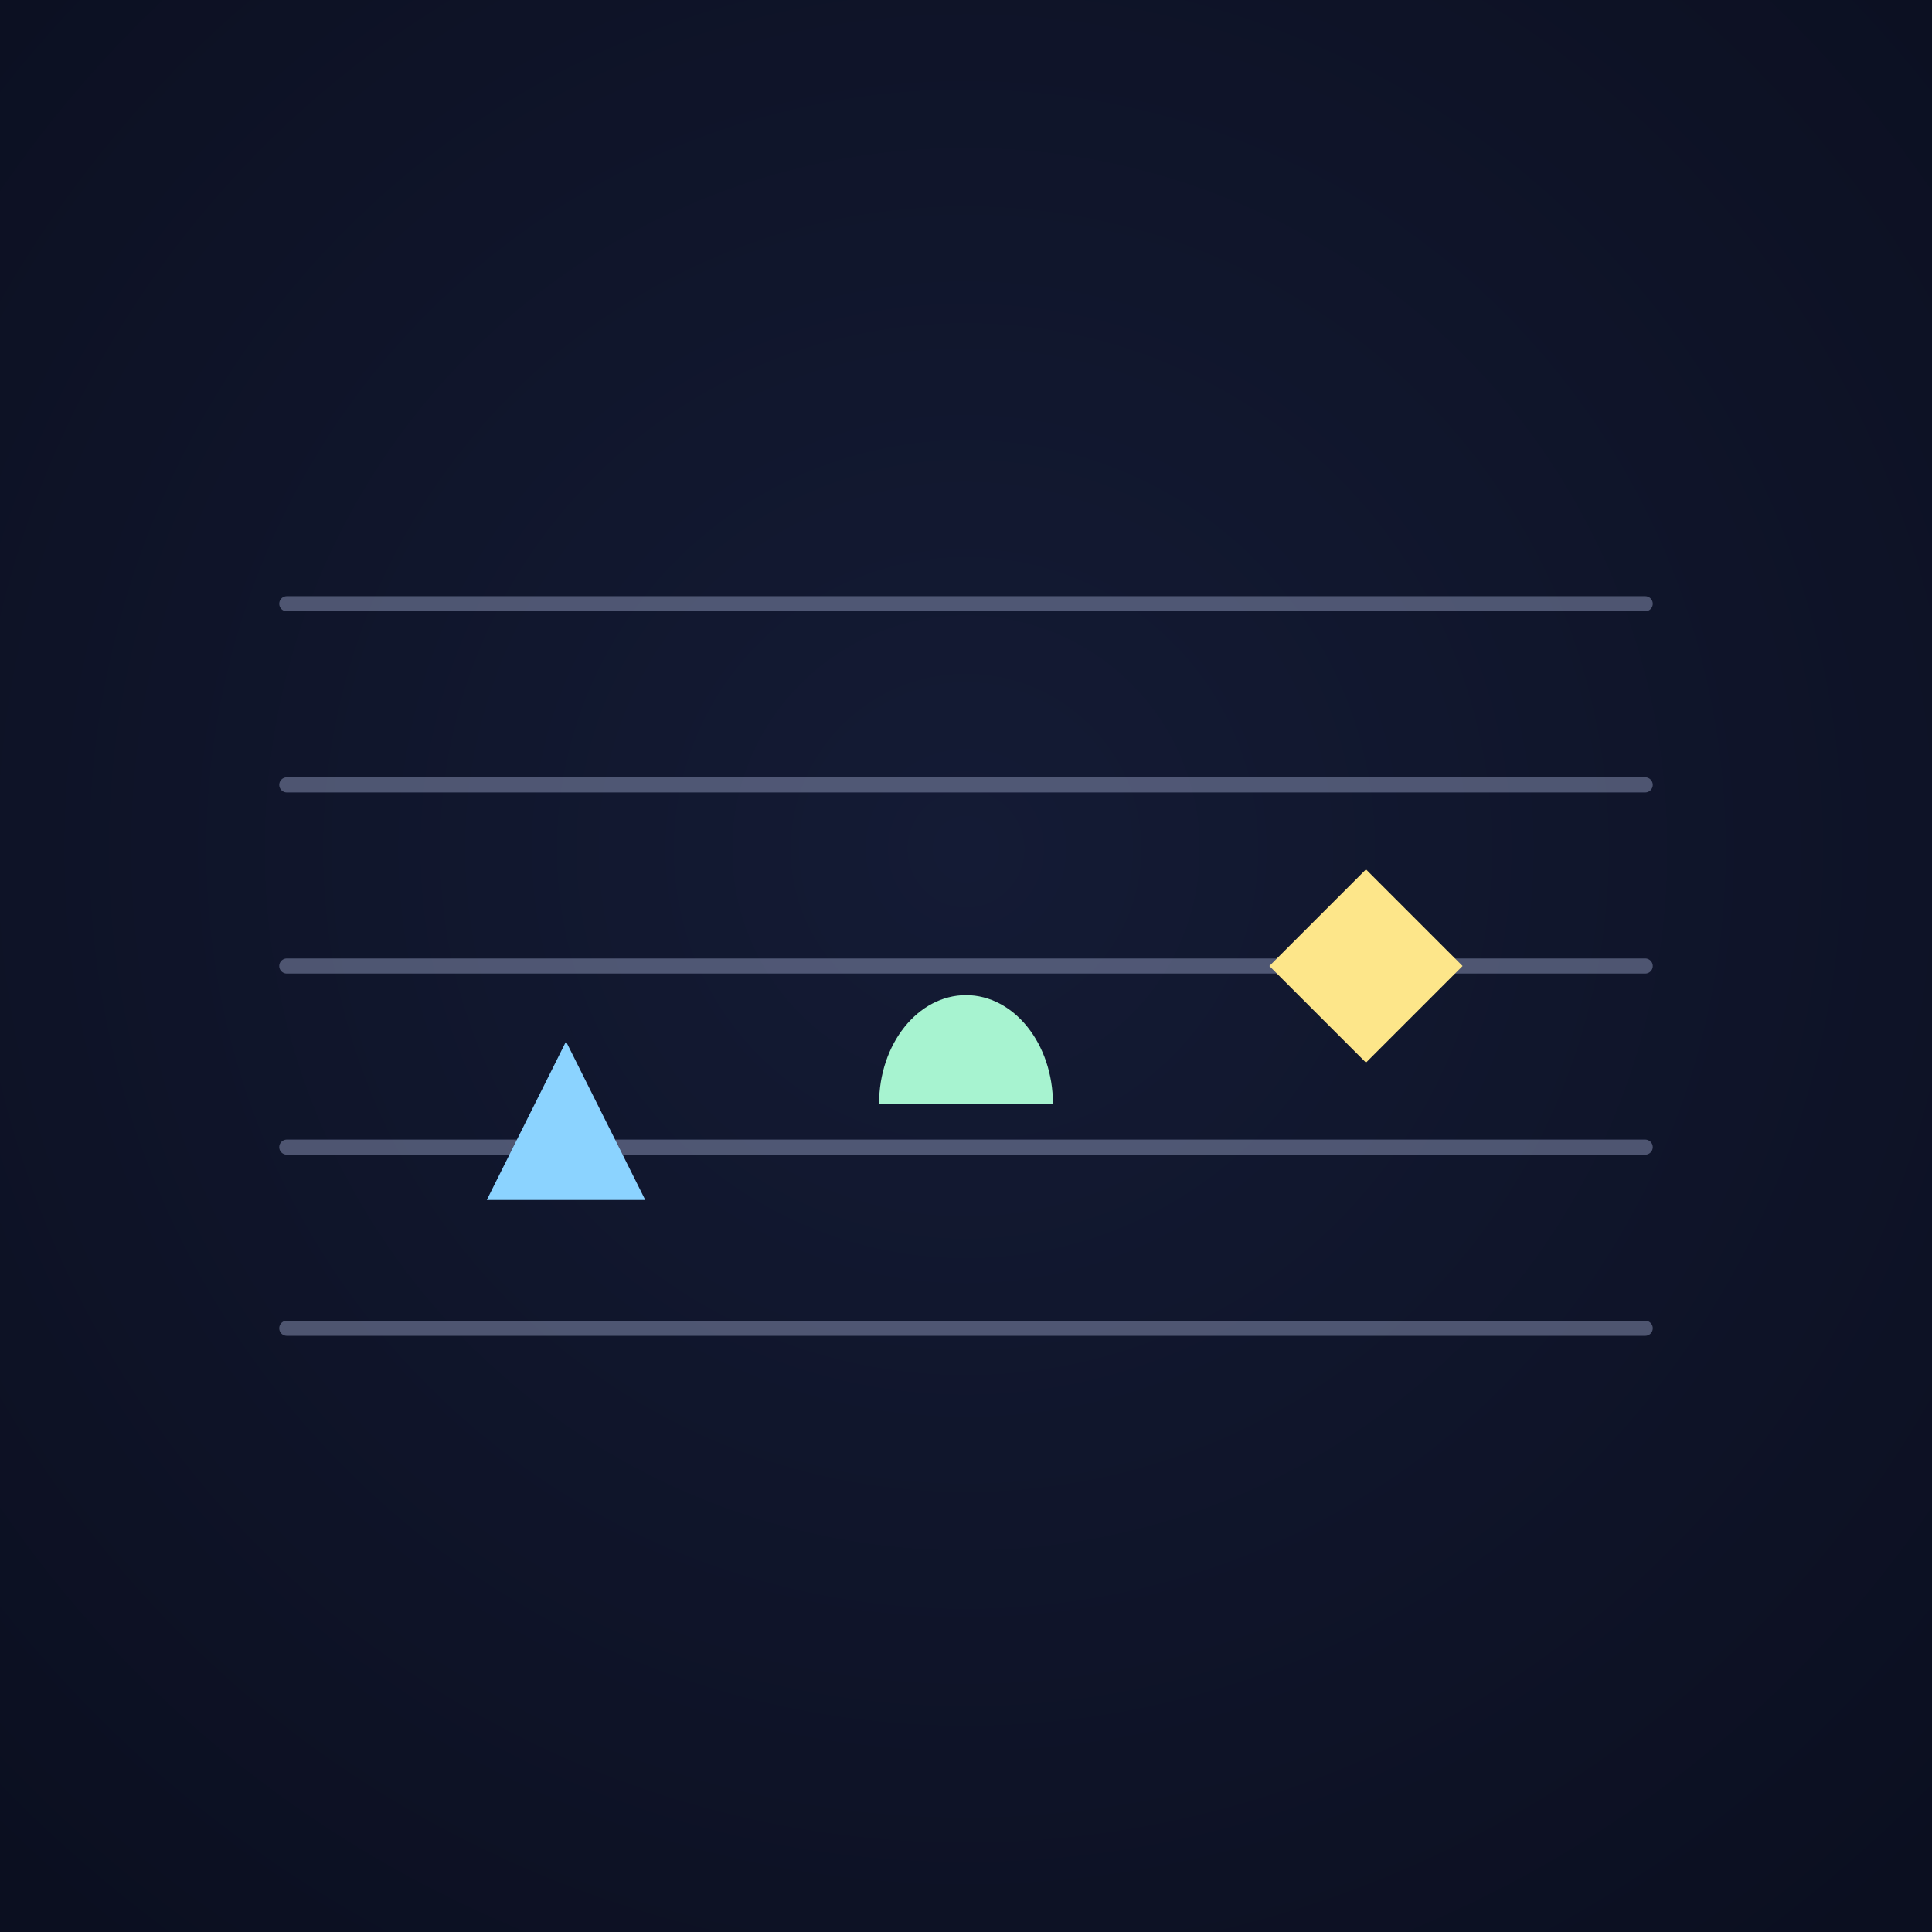
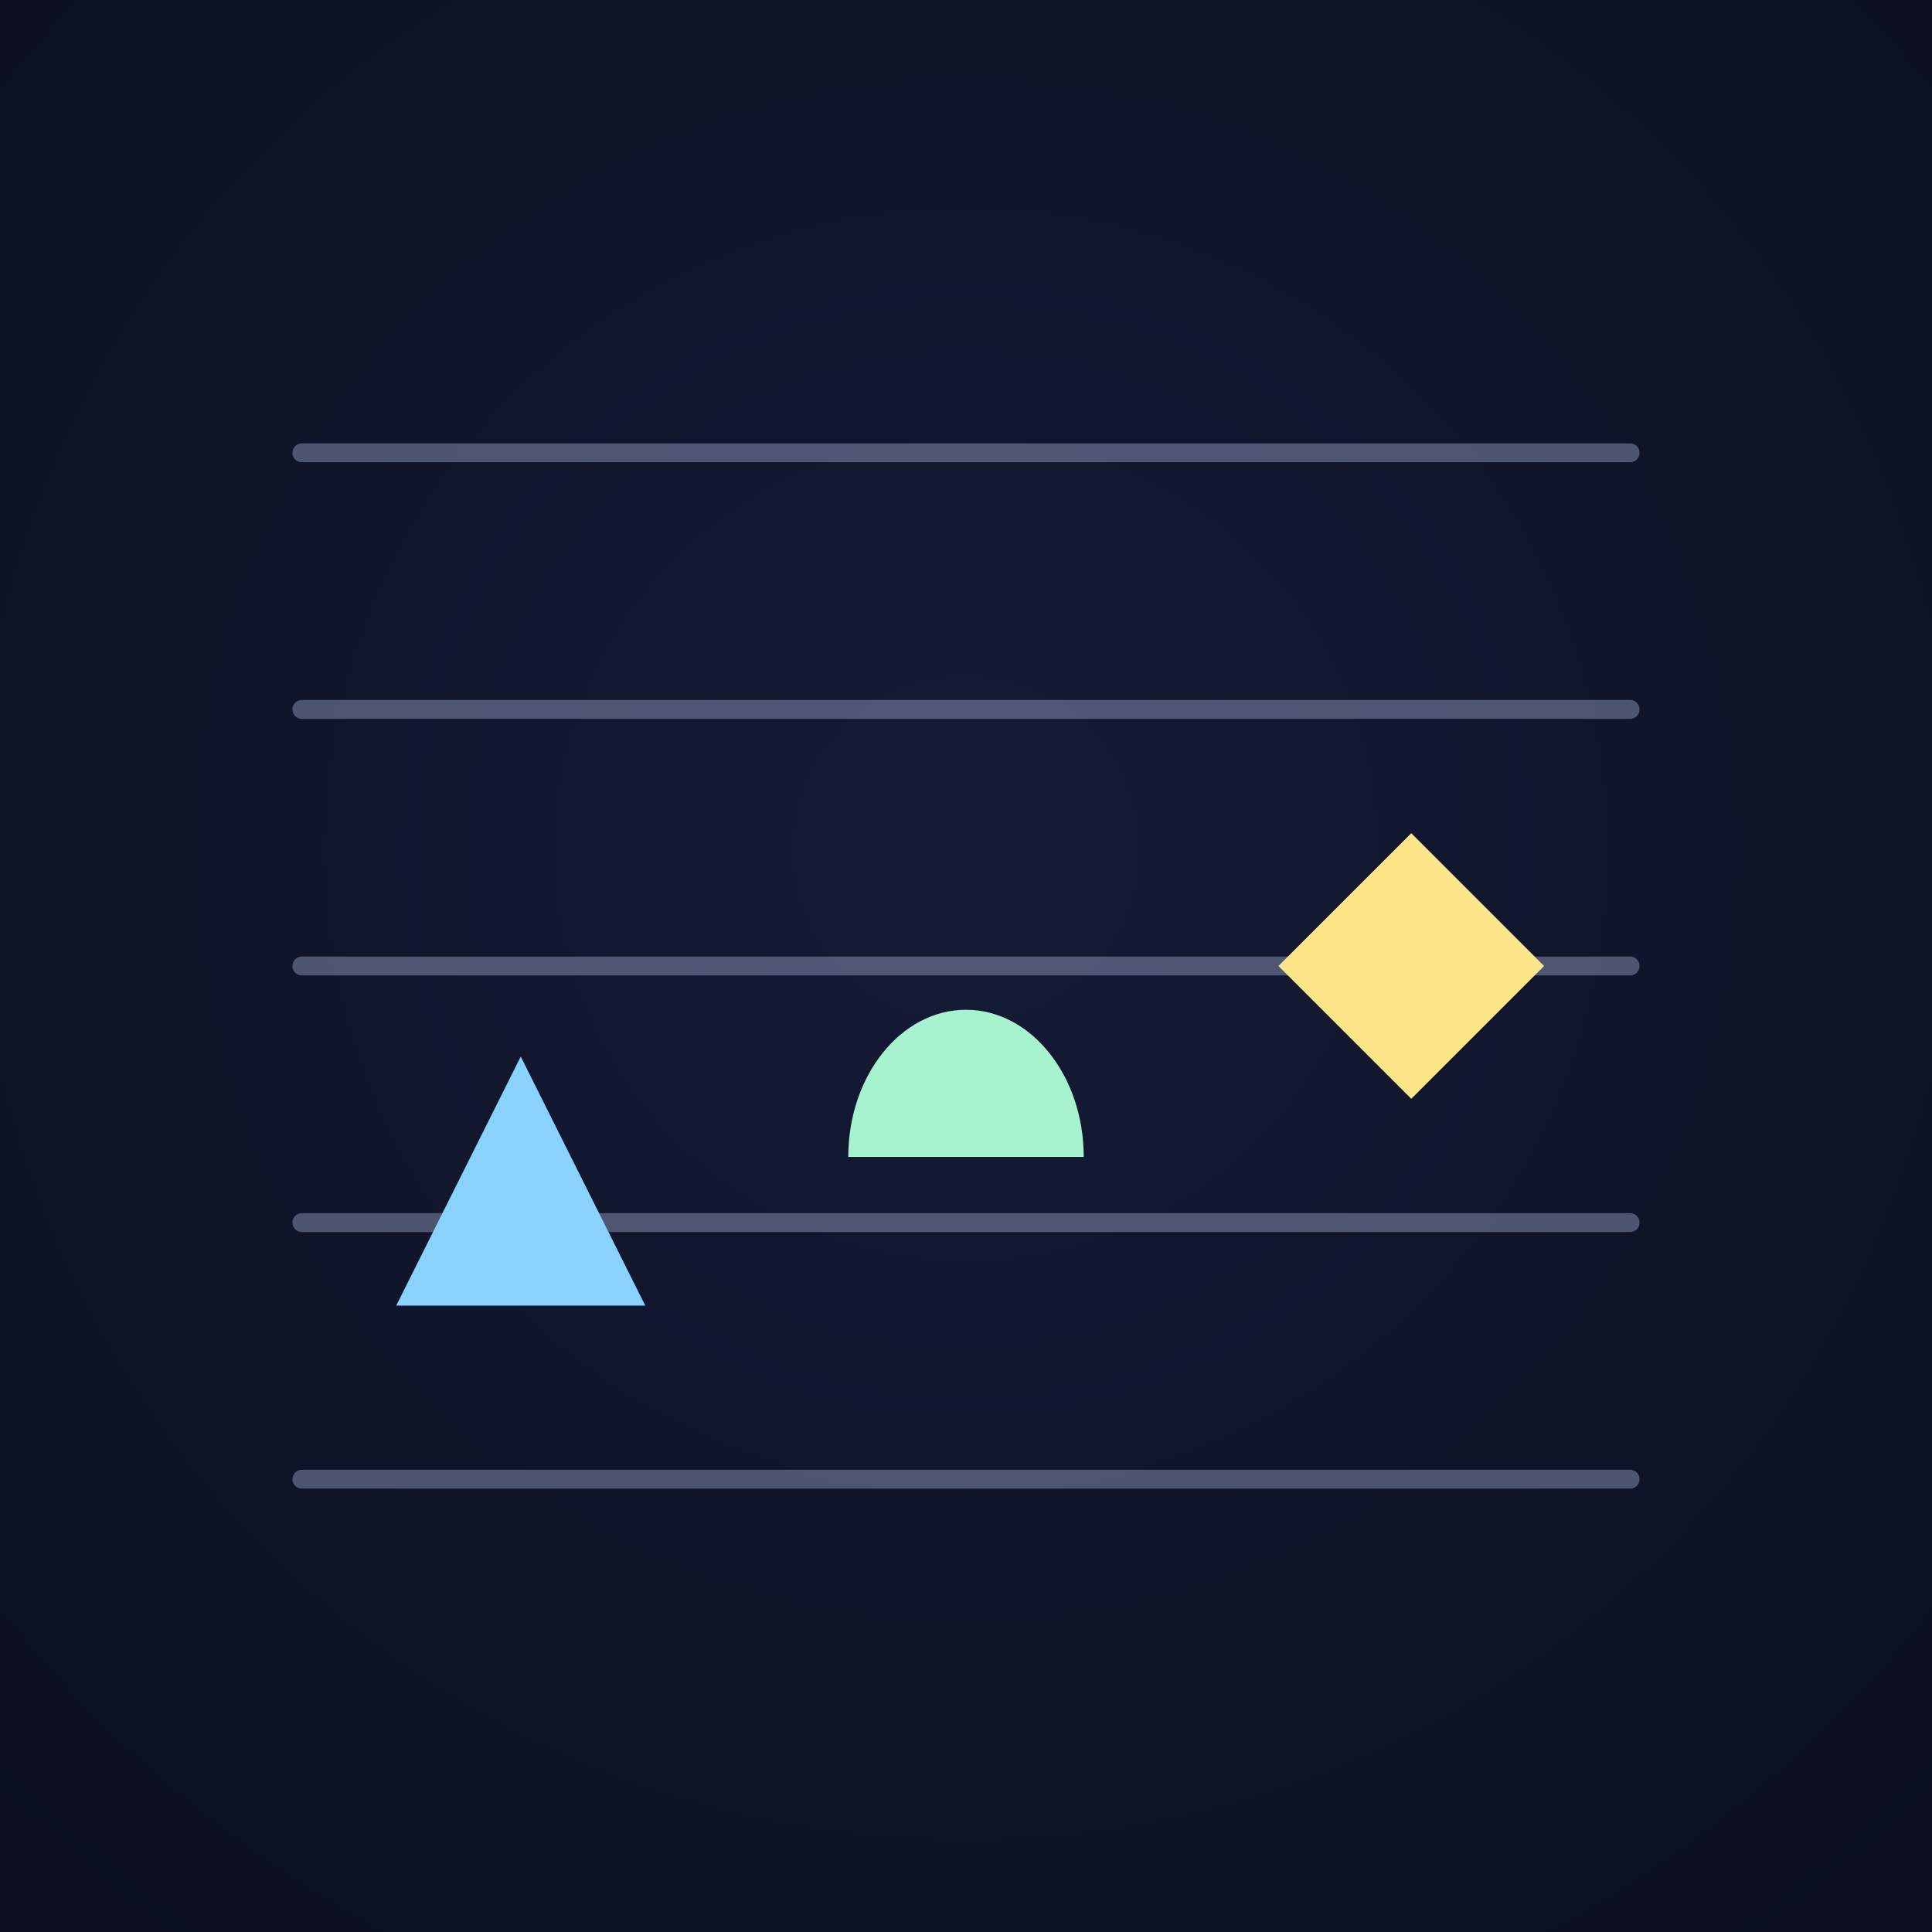
<svg xmlns="http://www.w3.org/2000/svg" width="512" height="512" viewBox="0 0 512 512" role="img" aria-label="Shape-note staff showing Do, Re, Mi">
  <defs>
    <radialGradient id="bg" cx="50%" cy="44%" r="72%">
      <stop offset="0%" stop-color="#141b35" />
      <stop offset="100%" stop-color="#0b0f20" />
    </radialGradient>
  </defs>
  <rect width="512" height="512" fill="url(#bg)" />
-   <g stroke="#828bab" stroke-opacity="0.55" stroke-width="4" stroke-linecap="round">
-     <line x1="76" y1="160" x2="436" y2="160" />
-     <line x1="76" y1="208" x2="436" y2="208" />
-     <line x1="76" y1="256" x2="436" y2="256" />
-     <line x1="76" y1="304" x2="436" y2="304" />
-     <line x1="76" y1="352" x2="436" y2="352" />
+   <g stroke="#828bab" stroke-opacity="0.55" stroke-width="5" stroke-linecap="round">
+     <line x1="80" y1="120" x2="432" y2="120" />
+     <line x1="80" y1="188" x2="432" y2="188" />
+     <line x1="80" y1="256" x2="432" y2="256" />
+     <line x1="80" y1="324" x2="432" y2="324" />
+     <line x1="80" y1="392" x2="432" y2="392" />
  </g>
-   <g transform="translate(115,262) scale(0.7)" fill="#8bd3ff">
+   <g transform="translate(83,258) scale(1.1)" fill="#8bd3ff">
    <polygon points="50,20 20,80 80,80" />
  </g>
-   <g transform="translate(208,233) scale(0.96)" fill="#a7f3d0">
+   <g transform="translate(191,226) scale(1.3)" fill="#a7f3d0">
    <path d="M26 62 A24 30 0 0 1 74 62 L26 62 Z" />
  </g>
-   <g transform="translate(322,216) scale(0.8)" fill="#fde68a">
+   <g transform="translate(319,201) scale(1.1)" fill="#fde68a">
    <polygon points="50,18 82,50 50,82 18,50" />
  </g>
</svg>
